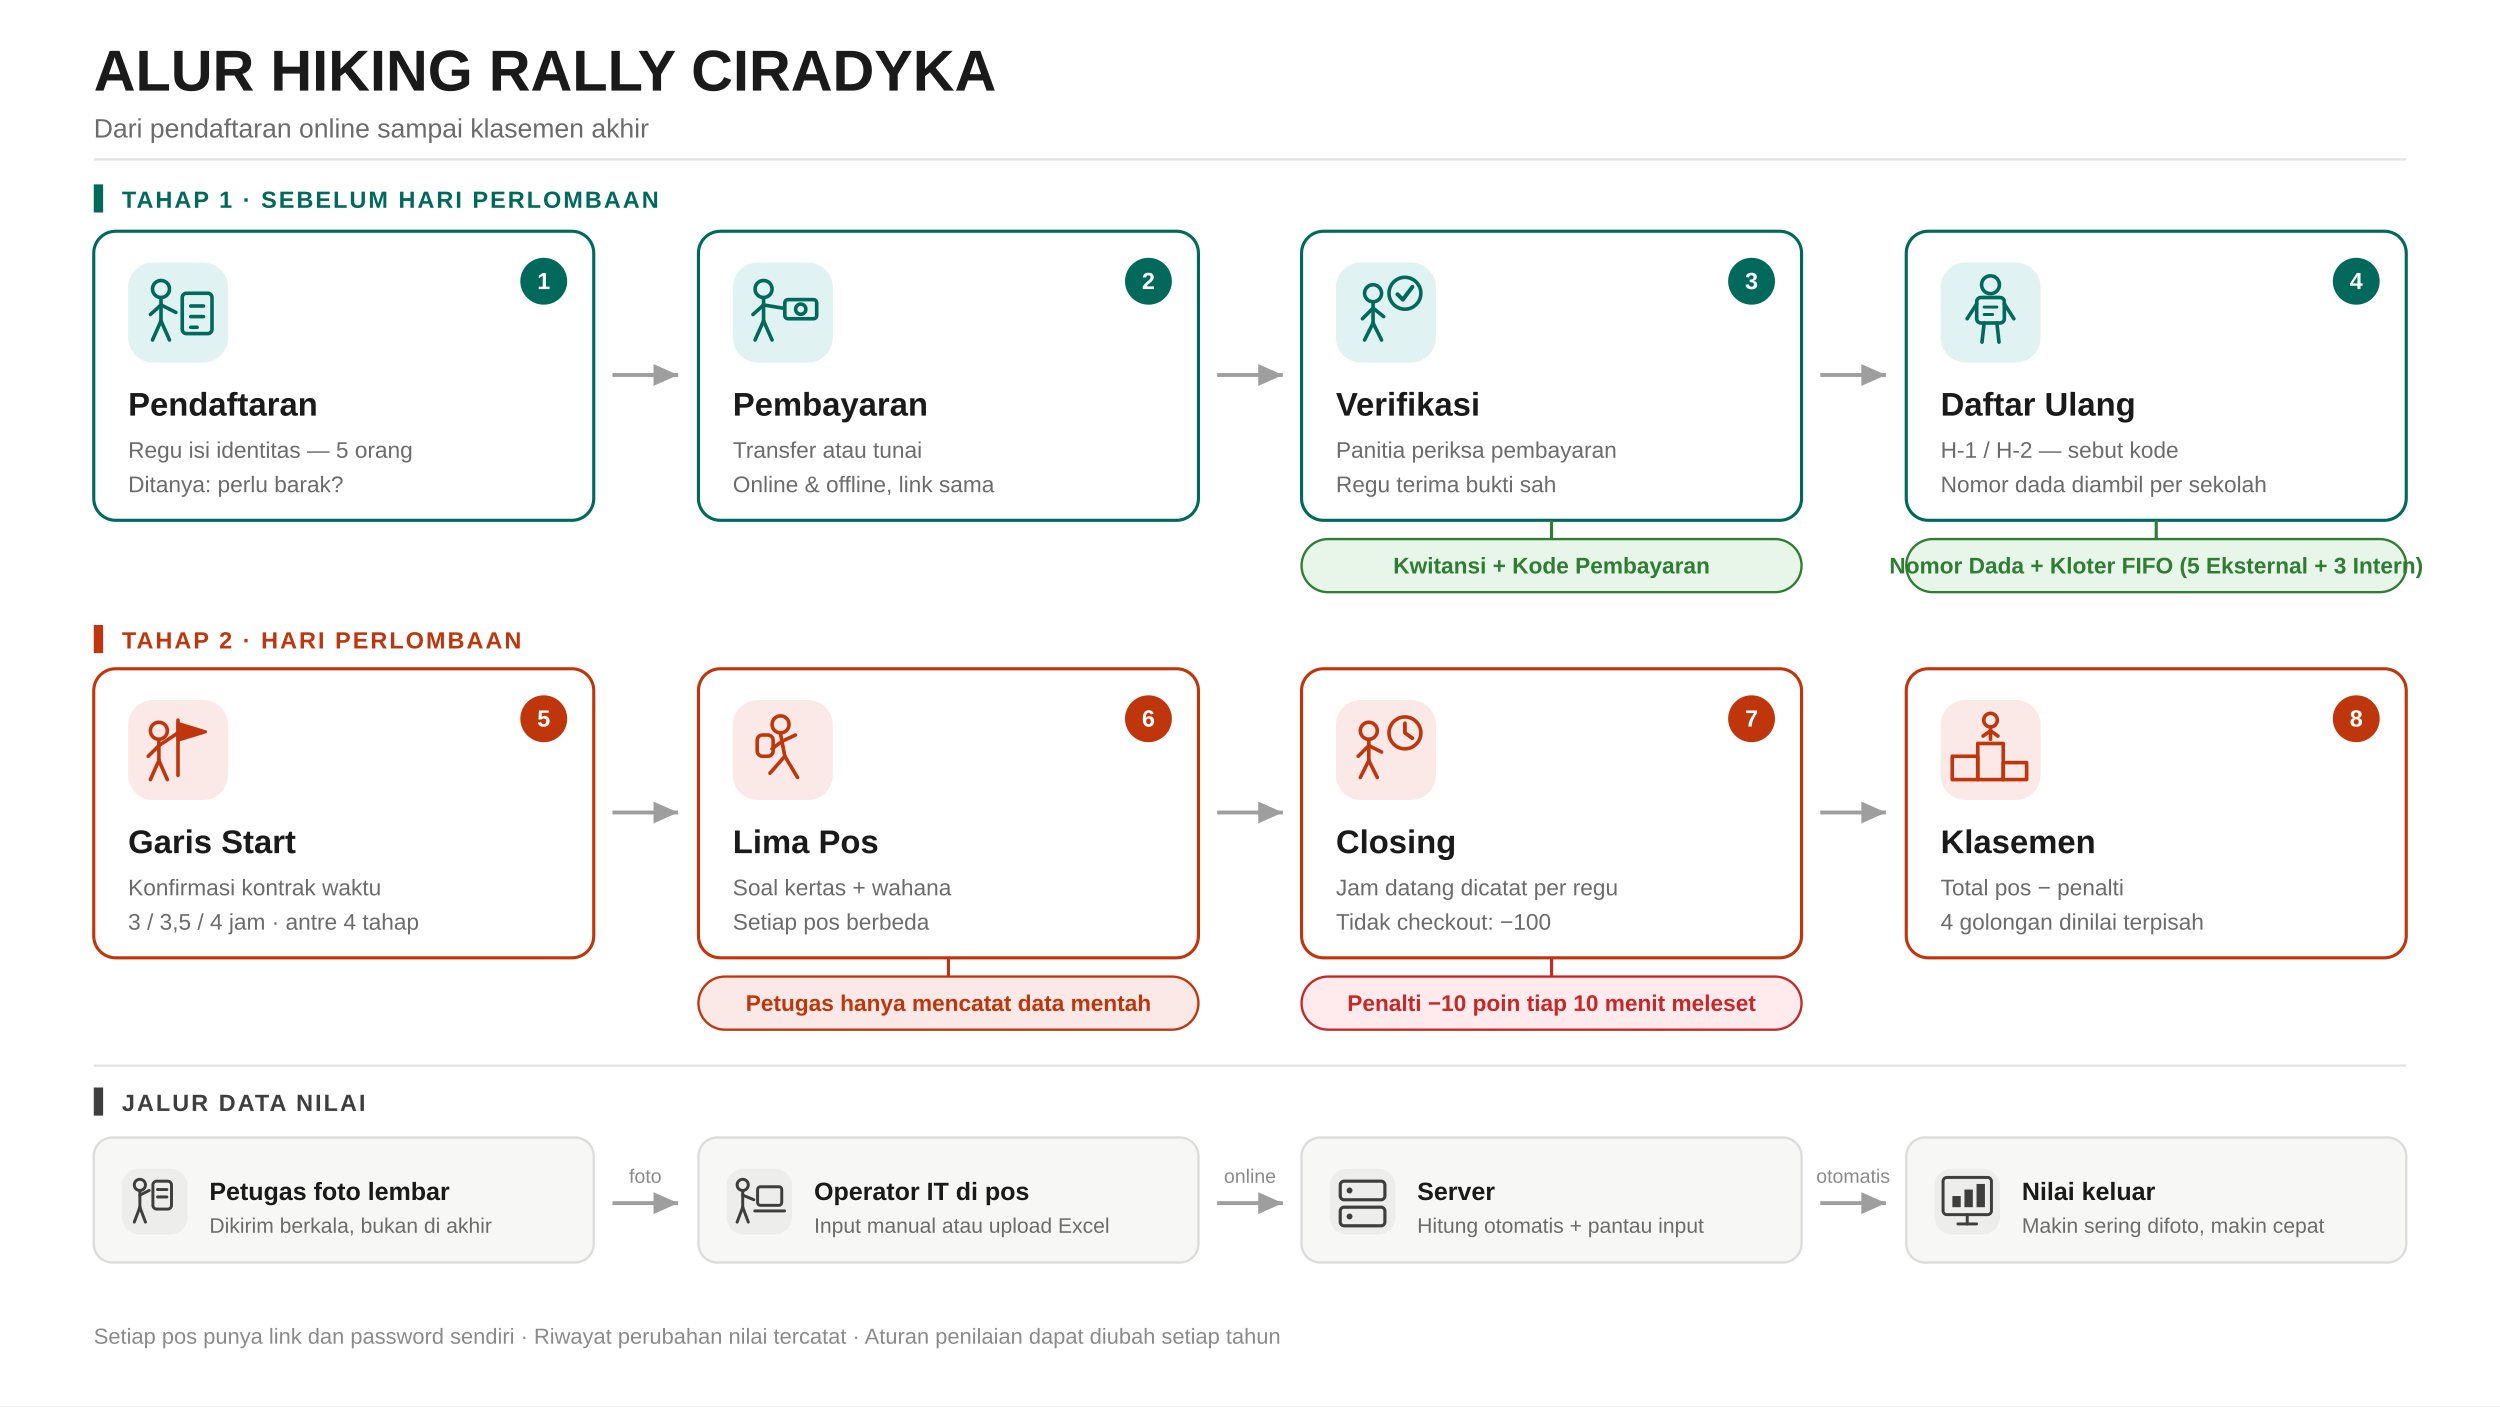
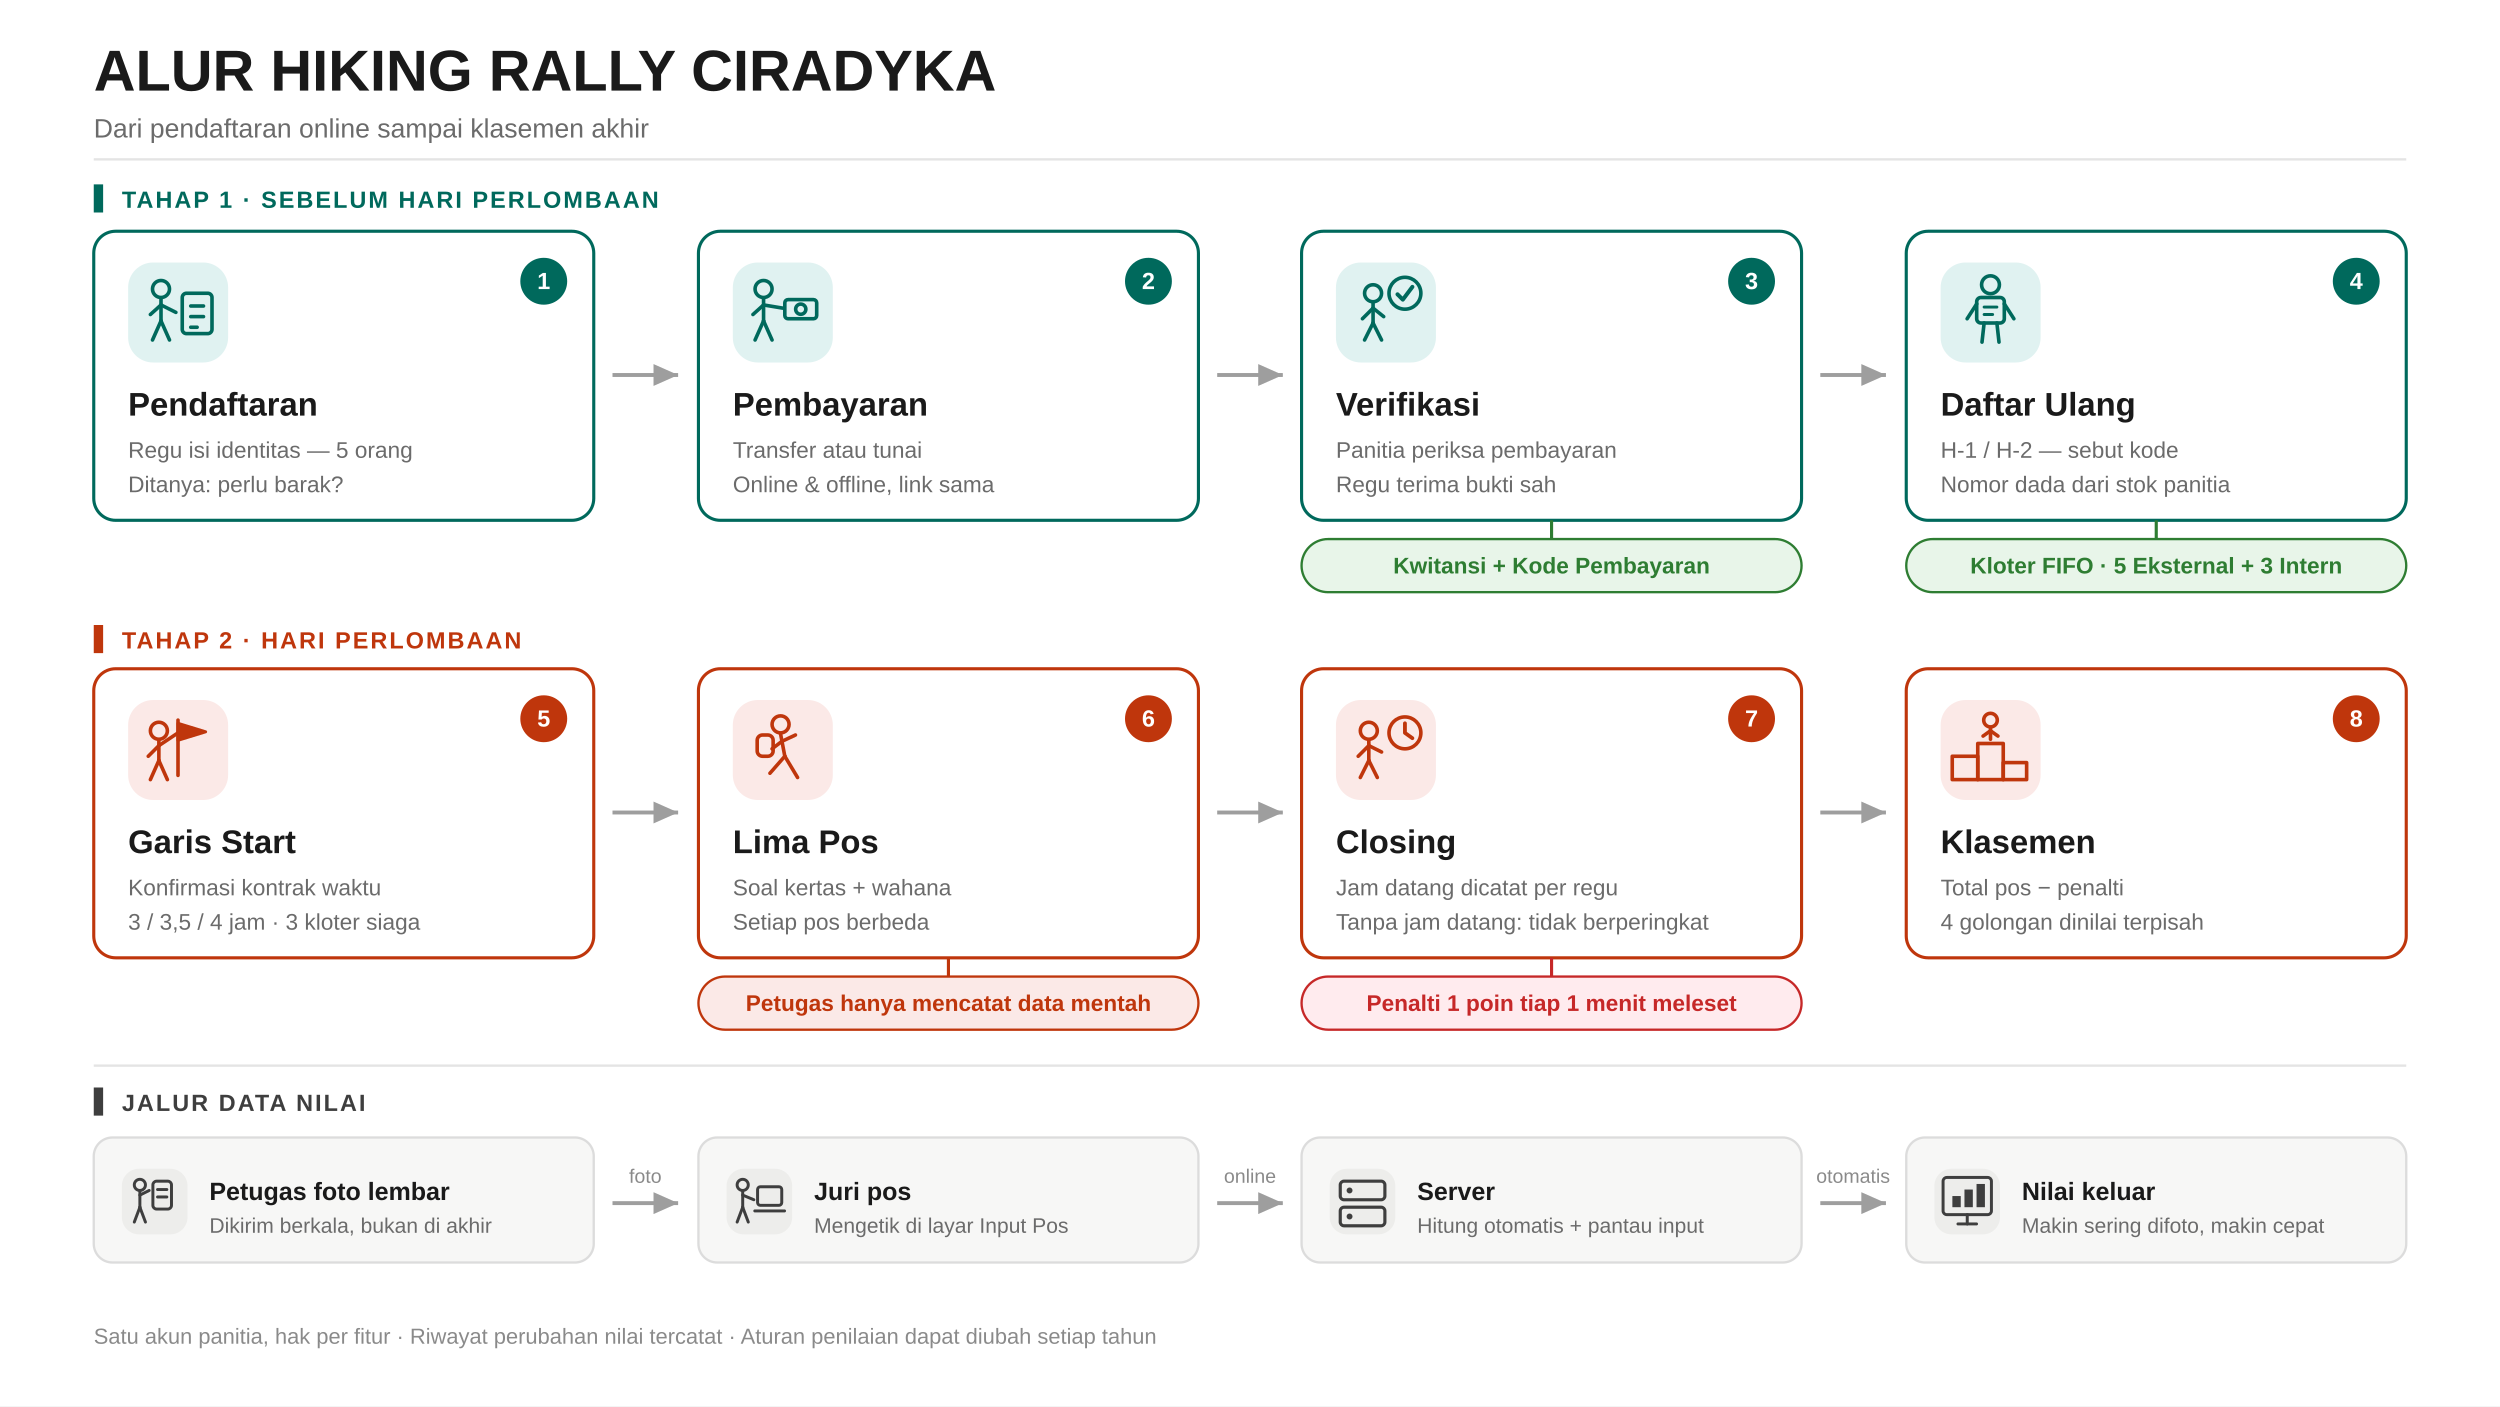
<svg xmlns="http://www.w3.org/2000/svg" viewBox="0 0 1600 900" width="1600" height="900" role="img" aria-label="Alur Hiking Rally Ciradyka dari pendaftaran online sampai klasemen akhir, dalam delapan tahap">
  <defs>
    <marker id="ar" viewBox="0 0 10 10" refX="9" refY="5" markerWidth="7" markerHeight="7" orient="auto-start-reverse">
      <path d="M0,1 L9,5 L0,9 Z" fill="#9E9E9E" />
    </marker>
  </defs>
  <rect width="1600" height="900" fill="#FFFFFF" />
  <g font-family="Segoe UI, Calibri, Arial, sans-serif">
    <text x="60" y="58" font-size="37" font-weight="700" fill="#1A1A1A">ALUR HIKING RALLY CIRADYKA</text>
    <text x="60" y="88" font-size="17" fill="#6B6B6B">Dari pendaftaran online sampai klasemen akhir</text>
    <line x1="60" y1="102" x2="1540" y2="102" stroke="#E4E4E4" stroke-width="1.5" />
    <rect x="60" y="118" width="6" height="18" fill="#00695C" />
    <text x="78" y="133" font-size="15" font-weight="700" fill="#00695C" letter-spacing="1.3">TAHAP 1  ·  SEBELUM HARI PERLOMBAAN</text>
    <g>
      <rect x="60" y="148" width="320" height="185" rx="14" fill="#FFFFFF" stroke="#00695C" stroke-width="2" />
      <rect x="82" y="168" width="64" height="64" rx="16" fill="#E0F2F1" />
      <g transform="translate(84,170) scale(1.36)" stroke="#00695C" fill="none" stroke-width="1.7" stroke-linecap="round" stroke-linejoin="round">
        <circle cx="14" cy="11" r="4" />
        <path d="M14,15.5 V26" />
        <path d="M14,18.5 L9,23" />
        <path d="M14,18.5 L21,22" />
        <path d="M14,26 L10,35" />
        <path d="M14,26 L18,35" />
        <rect x="24" y="13" width="14" height="19" rx="2" />
        <path d="M28,19 H34" />
        <path d="M28,24 H34" />
        <path d="M28,29 H31" />
      </g>
      <circle cx="348" cy="180" r="15" fill="#00695C" />
      <text x="348" y="185" font-size="15" font-weight="700" fill="#FFFFFF" text-anchor="middle">1</text>
      <text x="82" y="266" font-size="21" font-weight="700" fill="#1A1A1A">Pendaftaran</text>
      <text x="82" y="293" font-size="14.5" fill="#6B6B6B">Regu isi identitas — 5 orang</text>
      <text x="82" y="315" font-size="14.5" fill="#6B6B6B">Ditanya: perlu barak?</text>
    </g>
    <g>
      <rect x="447" y="148" width="320" height="185" rx="14" fill="#FFFFFF" stroke="#00695C" stroke-width="2" />
      <rect x="469" y="168" width="64" height="64" rx="16" fill="#E0F2F1" />
      <g transform="translate(471,170) scale(1.36)" stroke="#00695C" fill="none" stroke-width="1.7" stroke-linecap="round" stroke-linejoin="round">
        <circle cx="13" cy="11" r="4" />
        <path d="M13,15.5 V26" />
        <path d="M13,18.5 L8,23" />
        <path d="M13,18.5 L22,20" />
        <path d="M13,26 L9,35" />
        <path d="M13,26 L17,35" />
        <rect x="23" y="16" width="15" height="9" rx="1.5" />
        <circle cx="30.5" cy="20.5" r="2.4" />
      </g>
      <circle cx="735" cy="180" r="15" fill="#00695C" />
      <text x="735" y="185" font-size="15" font-weight="700" fill="#FFFFFF" text-anchor="middle">2</text>
      <text x="469" y="266" font-size="21" font-weight="700" fill="#1A1A1A">Pembayaran</text>
      <text x="469" y="293" font-size="14.5" fill="#6B6B6B">Transfer atau tunai</text>
      <text x="469" y="315" font-size="14.5" fill="#6B6B6B">Online &amp; offline, link sama</text>
    </g>
    <g>
      <rect x="833" y="148" width="320" height="185" rx="14" fill="#FFFFFF" stroke="#00695C" stroke-width="2" />
      <rect x="855" y="168" width="64" height="64" rx="16" fill="#E0F2F1" />
      <g transform="translate(857,170) scale(1.36)" stroke="#00695C" fill="none" stroke-width="1.7" stroke-linecap="round" stroke-linejoin="round">
        <circle cx="16" cy="13" r="4" />
        <path d="M16,17.5 V27" />
        <path d="M16,20 L11,25" />
        <path d="M16,20 L21,24" />
        <path d="M16,27 L12,35" />
        <path d="M16,27 L20,35" />
        <circle cx="31" cy="13" r="7.5" />
        <polyline points="27.5,13.5 30,16 34.5,10" stroke-width="1.9" />
      </g>
      <circle cx="1121" cy="180" r="15" fill="#00695C" />
      <text x="1121" y="185" font-size="15" font-weight="700" fill="#FFFFFF" text-anchor="middle">3</text>
      <text x="855" y="266" font-size="21" font-weight="700" fill="#1A1A1A">Verifikasi</text>
      <text x="855" y="293" font-size="14.5" fill="#6B6B6B">Panitia periksa pembayaran</text>
      <text x="855" y="315" font-size="14.5" fill="#6B6B6B">Regu terima bukti sah</text>
    </g>
    <g>
      <rect x="1220" y="148" width="320" height="185" rx="14" fill="#FFFFFF" stroke="#00695C" stroke-width="2" />
      <rect x="1242" y="168" width="64" height="64" rx="16" fill="#E0F2F1" />
      <g transform="translate(1244,170) scale(1.36)" stroke="#00695C" fill="none" stroke-width="1.7" stroke-linecap="round" stroke-linejoin="round">
        <circle cx="22" cy="9" r="4.2" />
        <rect x="15.5" y="15" width="13" height="12" rx="2" />
        <path d="M15.5,18 L11,25" />
        <path d="M28.5,18 L33,25" />
        <path d="M19,27 L18,36" />
        <path d="M25,27 L26,36" />
        <path d="M19,19.5 H25" stroke-width="1.4" />
        <path d="M19,23 H23" stroke-width="1.4" />
      </g>
      <circle cx="1508" cy="180" r="15" fill="#00695C" />
      <text x="1508" y="185" font-size="15" font-weight="700" fill="#FFFFFF" text-anchor="middle">4</text>
      <text x="1242" y="266" font-size="21" font-weight="700" fill="#1A1A1A">Daftar Ulang</text>
      <text x="1242" y="293" font-size="14.5" fill="#6B6B6B">H-1 / H-2 — sebut kode</text>
-       <text x="1242" y="315" font-size="14.5" fill="#6B6B6B">Nomor dada diambil per sekolah</text>
+       <text x="1242" y="315" font-size="14.5" fill="#6B6B6B">Nomor dada dari stok panitia</text>
    </g>
    <g stroke="#9E9E9E" stroke-width="2.5" marker-end="url(#ar)">
      <line x1="392" y1="240" x2="434" y2="240" />
      <line x1="779" y1="240" x2="821" y2="240" />
      <line x1="1165" y1="240" x2="1207" y2="240" />
    </g>
    <g>
      <line x1="993" y1="333" x2="993" y2="345" stroke="#2E7D32" stroke-width="2" />
      <rect x="833" y="345" width="320" height="34" rx="17" fill="#E8F5E9" stroke="#2E7D32" stroke-width="1.5" />
      <text x="993" y="367" font-size="14.5" font-weight="600" fill="#2E7D32" text-anchor="middle">Kwitansi + Kode Pembayaran</text>
    </g>
    <g>
      <line x1="1380" y1="333" x2="1380" y2="345" stroke="#2E7D32" stroke-width="2" />
      <rect x="1220" y="345" width="320" height="34" rx="17" fill="#E8F5E9" stroke="#2E7D32" stroke-width="1.5" />
-       <text x="1380" y="367" font-size="14.5" font-weight="600" fill="#2E7D32" text-anchor="middle">Nomor Dada + Kloter FIFO (5 Eksternal + 3 Intern)</text>
+       <text x="1380" y="367" font-size="14.5" font-weight="600" fill="#2E7D32" text-anchor="middle">Kloter FIFO · 5 Eksternal + 3 Intern</text>
    </g>
    <rect x="60" y="400" width="6" height="18" fill="#BF360C" />
    <text x="78" y="415" font-size="15" font-weight="700" fill="#BF360C" letter-spacing="1.3">TAHAP 2  ·  HARI PERLOMBAAN</text>
    <g>
      <rect x="60" y="428" width="320" height="185" rx="14" fill="#FFFFFF" stroke="#BF360C" stroke-width="2" />
      <rect x="82" y="448" width="64" height="64" rx="16" fill="#FBE9E7" />
      <g transform="translate(84,450) scale(1.36)" stroke="#BF360C" fill="none" stroke-width="1.7" stroke-linecap="round" stroke-linejoin="round">
        <circle cx="13" cy="13" r="4" />
        <path d="M13,17.5 V27" />
        <path d="M13,20 L8,25" />
        <path d="M13,20 L22,14" />
        <path d="M13,27 L9,36" />
        <path d="M13,27 L17,36" />
        <path d="M22,8 V34" />
        <path d="M22,9.5 L35,13.5 L22,17.5 Z" fill="#BF360C" stroke-width="1.4" />
      </g>
      <circle cx="348" cy="460" r="15" fill="#BF360C" />
      <text x="348" y="465" font-size="15" font-weight="700" fill="#FFFFFF" text-anchor="middle">5</text>
      <text x="82" y="546" font-size="21" font-weight="700" fill="#1A1A1A">Garis Start</text>
      <text x="82" y="573" font-size="14.5" fill="#6B6B6B">Konfirmasi kontrak waktu</text>
-       <text x="82" y="595" font-size="14.5" fill="#6B6B6B">3 / 3,5 / 4 jam · antre 4 tahap</text>
+       <text x="82" y="595" font-size="14.5" fill="#6B6B6B">3 / 3,5 / 4 jam · 3 kloter siaga</text>
    </g>
    <g>
      <rect x="447" y="428" width="320" height="185" rx="14" fill="#FFFFFF" stroke="#BF360C" stroke-width="2" />
      <rect x="469" y="448" width="64" height="64" rx="16" fill="#FBE9E7" />
      <g transform="translate(471,450) scale(1.36)" stroke="#BF360C" fill="none" stroke-width="1.7" stroke-linecap="round" stroke-linejoin="round">
        <circle cx="21" cy="10" r="4" />
        <rect x="10" y="15" width="7.5" height="10" rx="2.5" />
        <path d="M21,14.5 L23,25" />
        <path d="M21.6,18 L28,15" />
        <path d="M21.6,18 L17,21.5" />
        <path d="M23,25 L29,35" />
        <path d="M23,25 L16,33" />
      </g>
      <circle cx="735" cy="460" r="15" fill="#BF360C" />
      <text x="735" y="465" font-size="15" font-weight="700" fill="#FFFFFF" text-anchor="middle">6</text>
      <text x="469" y="546" font-size="21" font-weight="700" fill="#1A1A1A">Lima Pos</text>
      <text x="469" y="573" font-size="14.5" fill="#6B6B6B">Soal kertas + wahana</text>
      <text x="469" y="595" font-size="14.5" fill="#6B6B6B">Setiap pos berbeda</text>
    </g>
    <g>
      <rect x="833" y="428" width="320" height="185" rx="14" fill="#FFFFFF" stroke="#BF360C" stroke-width="2" />
      <rect x="855" y="448" width="64" height="64" rx="16" fill="#FBE9E7" />
      <g transform="translate(857,450) scale(1.36)" stroke="#BF360C" fill="none" stroke-width="1.7" stroke-linecap="round" stroke-linejoin="round">
        <circle cx="14" cy="13" r="4" />
        <path d="M14,17.5 V27" />
        <path d="M14,20 L9,25" />
        <path d="M14,20 L20,23" />
        <path d="M14,27 L10,35" />
        <path d="M14,27 L18,35" />
        <circle cx="31" cy="14" r="7.5" />
        <polyline points="31,9.5 31,14 34.5,16.5" stroke-width="1.8" />
      </g>
      <circle cx="1121" cy="460" r="15" fill="#BF360C" />
      <text x="1121" y="465" font-size="15" font-weight="700" fill="#FFFFFF" text-anchor="middle">7</text>
      <text x="855" y="546" font-size="21" font-weight="700" fill="#1A1A1A">Closing</text>
      <text x="855" y="573" font-size="14.5" fill="#6B6B6B">Jam datang dicatat per regu</text>
-       <text x="855" y="595" font-size="14.5" fill="#6B6B6B">Tidak checkout: −100</text>
+       <text x="855" y="595" font-size="14.5" fill="#6B6B6B">Tanpa jam datang: tidak berperingkat</text>
    </g>
    <g>
      <rect x="1220" y="428" width="320" height="185" rx="14" fill="#FFFFFF" stroke="#BF360C" stroke-width="2" />
      <rect x="1242" y="448" width="64" height="64" rx="16" fill="#FBE9E7" />
      <g transform="translate(1244,450) scale(1.36)" stroke="#BF360C" fill="none" stroke-width="1.7" stroke-linecap="round" stroke-linejoin="round">
        <circle cx="22" cy="8" r="3.2" />
        <path d="M22,11.5 V17" />
        <path d="M22,13 L18.5,15.5" />
        <path d="M22,13 L25.5,15.5" />
        <rect x="16" y="19" width="12" height="17" />
        <rect x="4" y="25" width="12" height="11" />
        <rect x="28" y="28" width="11" height="8" />
      </g>
      <circle cx="1508" cy="460" r="15" fill="#BF360C" />
      <text x="1508" y="465" font-size="15" font-weight="700" fill="#FFFFFF" text-anchor="middle">8</text>
      <text x="1242" y="546" font-size="21" font-weight="700" fill="#1A1A1A">Klasemen</text>
      <text x="1242" y="573" font-size="14.5" fill="#6B6B6B">Total pos − penalti</text>
      <text x="1242" y="595" font-size="14.5" fill="#6B6B6B">4 golongan dinilai terpisah</text>
    </g>
    <g stroke="#9E9E9E" stroke-width="2.5" marker-end="url(#ar)">
      <line x1="392" y1="520" x2="434" y2="520" />
      <line x1="779" y1="520" x2="821" y2="520" />
      <line x1="1165" y1="520" x2="1207" y2="520" />
    </g>
    <g>
      <line x1="607" y1="613" x2="607" y2="625" stroke="#BF360C" stroke-width="2" />
      <rect x="447" y="625" width="320" height="34" rx="17" fill="#FBE9E7" stroke="#BF360C" stroke-width="1.5" />
      <text x="607" y="647" font-size="14.5" font-weight="600" fill="#BF360C" text-anchor="middle">Petugas hanya mencatat data mentah</text>
    </g>
    <g>
      <line x1="993" y1="613" x2="993" y2="625" stroke="#C62828" stroke-width="2" />
      <rect x="833" y="625" width="320" height="34" rx="17" fill="#FFEBEE" stroke="#C62828" stroke-width="1.5" />
-       <text x="993" y="647" font-size="14.5" font-weight="600" fill="#C62828" text-anchor="middle">Penalti −10 poin tiap 10 menit meleset</text>
+       <text x="993" y="647" font-size="14.5" font-weight="600" fill="#C62828" text-anchor="middle">Penalti 1 poin tiap 1 menit meleset</text>
    </g>
    <line x1="60" y1="682" x2="1540" y2="682" stroke="#E4E4E4" stroke-width="1.5" />
    <rect x="60" y="696" width="6" height="18" fill="#3E3E3E" />
    <text x="78" y="711" font-size="15" font-weight="700" fill="#3E3E3E" letter-spacing="1.3">JALUR DATA NILAI</text>
    <g>
      <rect x="60" y="728" width="320" height="80" rx="12" fill="#F7F7F6" stroke="#DCDCDC" stroke-width="1.5" />
      <rect x="78" y="748" width="42" height="42" rx="11" fill="#EDEDEB" />
      <g transform="translate(80,750) scale(1.19)" stroke="#3E3E3E" fill="none" stroke-width="1.6" stroke-linecap="round" stroke-linejoin="round">
        <circle cx="8" cy="7" r="3" />
        <path d="M8,10 V19" />
        <path d="M8,12.5 L13,10" />
        <path d="M8,19 L5,27" />
        <path d="M8,19 L11,27" />
        <rect x="15" y="5" width="10" height="15" rx="2" />
        <path d="M17.5,9.5 H22.5" />
        <path d="M17.5,13.5 H22.5" />
      </g>
      <text x="134" y="768" font-size="16" font-weight="700" fill="#1A1A1A">Petugas foto lembar</text>
      <text x="134" y="789" font-size="13.5" fill="#6B6B6B">Dikirim berkala, bukan di akhir</text>
    </g>
    <g>
      <rect x="447" y="728" width="320" height="80" rx="12" fill="#F7F7F6" stroke="#DCDCDC" stroke-width="1.5" />
      <rect x="465" y="748" width="42" height="42" rx="11" fill="#EDEDEB" />
      <g transform="translate(467,750) scale(1.19)" stroke="#3E3E3E" fill="none" stroke-width="1.6" stroke-linecap="round" stroke-linejoin="round">
        <circle cx="7" cy="7" r="3" />
        <path d="M7,10 V19" />
        <path d="M7,12.5 L13,15" />
        <path d="M7,19 L4,27" />
        <path d="M7,19 L10,27" />
        <rect x="15" y="8" width="13" height="10" rx="1.5" />
        <path d="M13.5,21 H29.5" />
      </g>
-       <text x="521" y="768" font-size="16" font-weight="700" fill="#1A1A1A">Operator IT di pos</text>
-       <text x="521" y="789" font-size="13.5" fill="#6B6B6B">Input manual atau upload Excel</text>
+       <text x="521" y="768" font-size="16" font-weight="700" fill="#1A1A1A">Juri pos</text>
+       <text x="521" y="789" font-size="13.5" fill="#6B6B6B">Mengetik di layar Input Pos</text>
    </g>
    <g>
      <rect x="833" y="728" width="320" height="80" rx="12" fill="#F7F7F6" stroke="#DCDCDC" stroke-width="1.5" />
      <rect x="851" y="748" width="42" height="42" rx="11" fill="#EDEDEB" />
      <g transform="translate(853,750) scale(1.19)" stroke="#3E3E3E" fill="none" stroke-width="1.7">
        <rect x="4" y="5" width="24" height="10" rx="2" />
        <rect x="4" y="19" width="24" height="10" rx="2" />
        <circle cx="9" cy="10" r="1.6" fill="#3E3E3E" stroke="none" />
        <circle cx="9" cy="24" r="1.6" fill="#3E3E3E" stroke="none" />
      </g>
      <text x="907" y="768" font-size="16" font-weight="700" fill="#1A1A1A">Server</text>
      <text x="907" y="789" font-size="13.5" fill="#6B6B6B">Hitung otomatis + pantau input</text>
    </g>
    <g>
      <rect x="1220" y="728" width="320" height="80" rx="12" fill="#F7F7F6" stroke="#DCDCDC" stroke-width="1.5" />
      <rect x="1238" y="748" width="42" height="42" rx="11" fill="#EDEDEB" />
      <g transform="translate(1240,750) scale(1.19)" stroke="#3E3E3E" fill="none" stroke-width="1.6" stroke-linecap="round" stroke-linejoin="round">
        <rect x="3" y="3" width="26" height="20" rx="2" />
        <rect x="8" y="13" width="4.5" height="6" fill="#3E3E3E" stroke="none" />
        <rect x="14.5" y="9.5" width="4.5" height="9.5" fill="#3E3E3E" stroke="none" />
        <rect x="21" y="6.5" width="4.5" height="12.5" fill="#3E3E3E" stroke="none" />
        <path d="M16,23 V28" />
        <path d="M11,28 H21" />
      </g>
      <text x="1294" y="768" font-size="16" font-weight="700" fill="#1A1A1A">Nilai keluar</text>
      <text x="1294" y="789" font-size="13.5" fill="#6B6B6B">Makin sering difoto, makin cepat</text>
    </g>
    <g stroke="#9E9E9E" stroke-width="2.5" marker-end="url(#ar)">
      <line x1="392" y1="770" x2="434" y2="770" />
      <line x1="779" y1="770" x2="821" y2="770" />
      <line x1="1165" y1="770" x2="1207" y2="770" />
    </g>
    <g font-size="12.5" fill="#8A8A8A" text-anchor="middle">
      <text x="413" y="757">foto</text>
      <text x="800" y="757">online</text>
      <text x="1186" y="757">otomatis</text>
    </g>
-     <text x="60" y="860" font-size="14" fill="#8A8A8A">Setiap pos punya link dan password sendiri  ·  Riwayat perubahan nilai tercatat  ·  Aturan penilaian dapat diubah setiap tahun</text>
+     <text x="60" y="860" font-size="14" fill="#8A8A8A">Satu akun panitia, hak per fitur  ·  Riwayat perubahan nilai tercatat  ·  Aturan penilaian dapat diubah setiap tahun</text>
  </g>
</svg>
